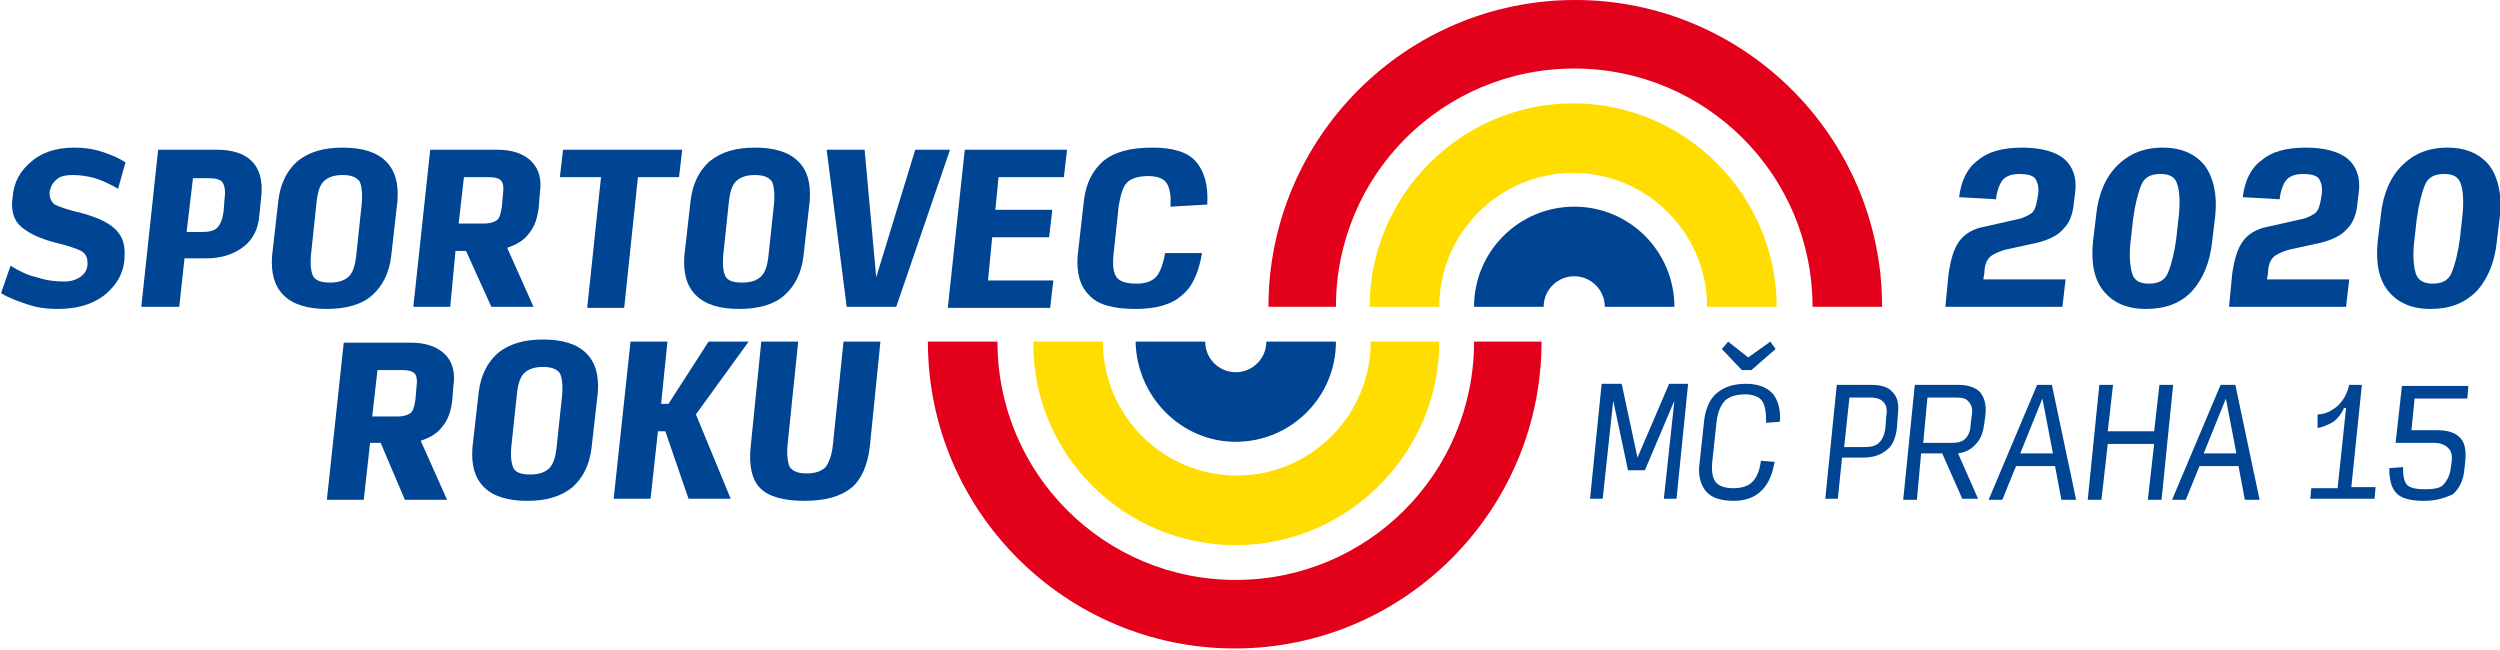
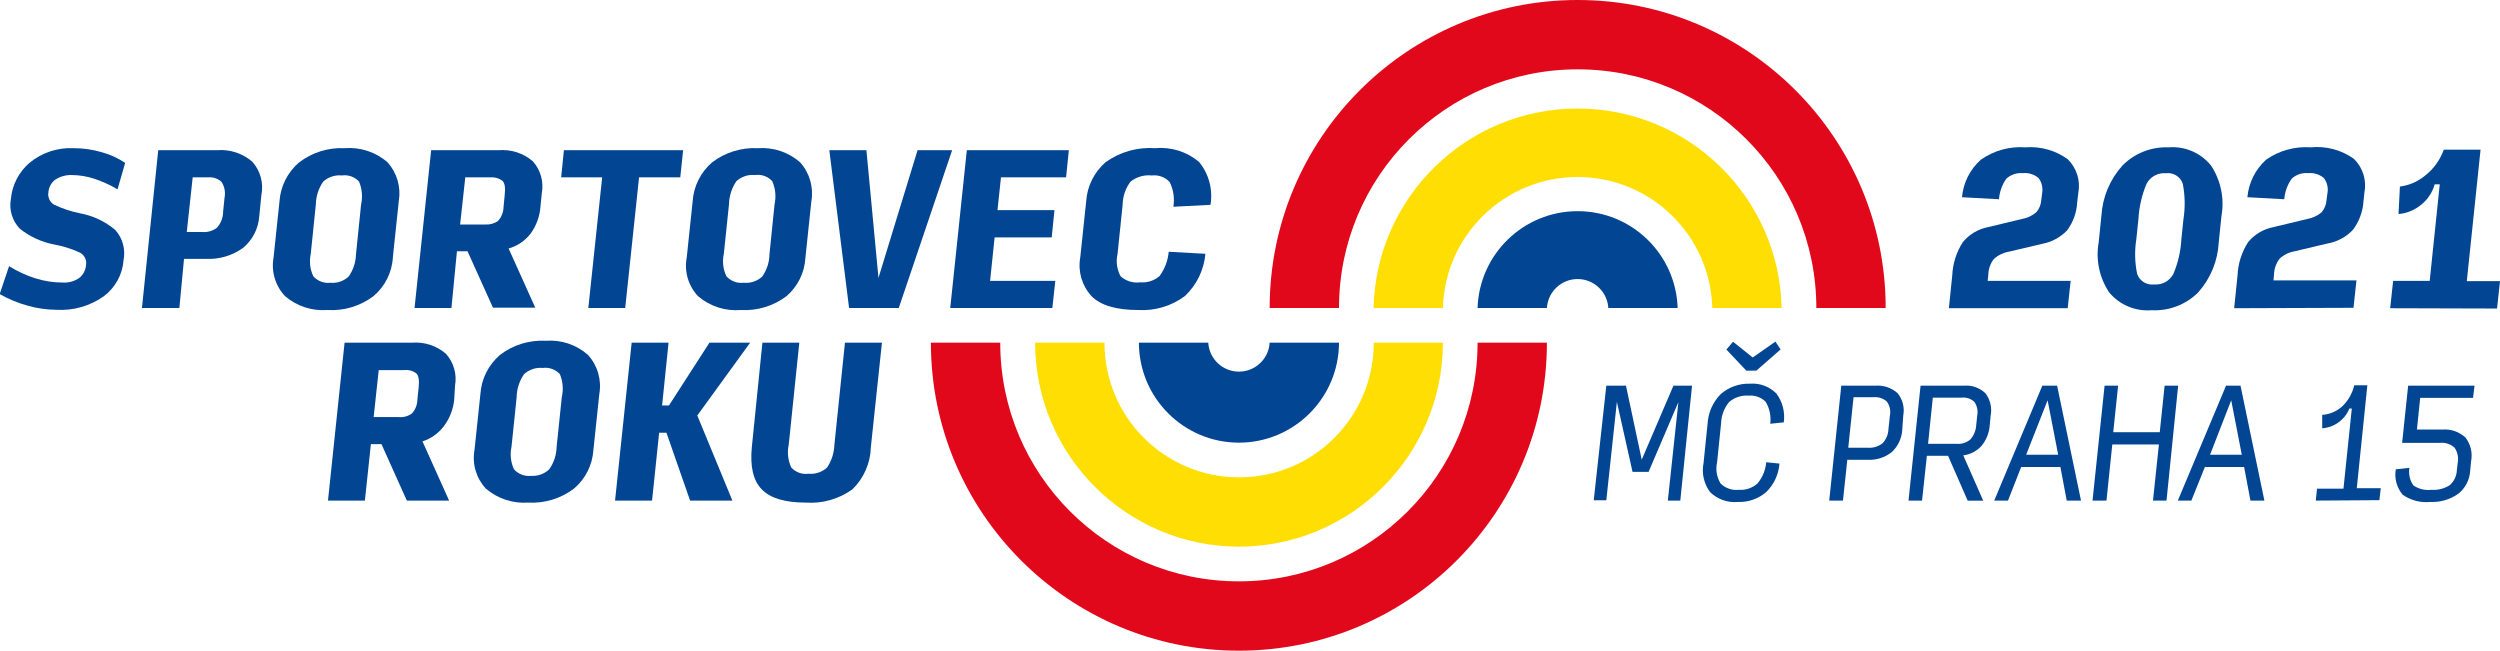
- <svg xmlns="http://www.w3.org/2000/svg" version="1.1" id="Vrstva_1" x="0px" y="0px" width="237.1px" height="61.6px" viewBox="0 0 237.1 61.6" style="enable-background:new 0 0 237.1 61.6;" xml:space="preserve">
-   <style type="text/css">
- 	.st0{fill:#004494;}
- 	.st1{fill:#E2001A;}
- 	.st2{fill:#FFDD00;}
- 	.st3{opacity:0.36;}
- 	.st4{fill:#1A171B;}
- 	.st5{fill:none;stroke:#004494;stroke-width:0.5;stroke-miterlimit:10;}
- 	.st6{fill:none;stroke:#004494;stroke-width:0.5;stroke-miterlimit:10;stroke-dasharray:4.938,4.938;}
- 	.st7{fill:none;stroke:#004494;stroke-width:0.5;stroke-miterlimit:10;stroke-dasharray:5.142,5.142;}
- 	.st8{fill:none;stroke:#004494;stroke-width:0.5;stroke-miterlimit:10;stroke-dasharray:4.921,4.921;}
- 	.st9{fill:none;stroke:#004494;stroke-width:0.5;stroke-miterlimit:10;stroke-dasharray:4.993,4.993;}
- </style>
-   <g>
-     <g>
-       <path class="st0" d="M5.4,29.3c-0.9,0-1.8-0.1-2.7-0.4c-0.9-0.3-1.8-0.6-2.6-1.1l0.9-2.6c0.8,0.5,1.6,0.9,2.5,1.1    c0.9,0.3,1.7,0.4,2.6,0.4c0.7,0,1.2-0.2,1.6-0.5c0.4-0.3,0.6-0.7,0.6-1.2c0-0.5-0.1-0.9-0.6-1.2c-0.4-0.2-1.2-0.5-2.5-0.8    c-1.5-0.4-2.5-0.9-3.2-1.5c-0.7-0.6-1-1.6-0.8-2.8c0.1-1.4,0.7-2.5,1.8-3.4C3.9,14.5,5.3,14,7,14c0.9,0,1.8,0.1,2.7,0.4    c0.9,0.3,1.6,0.6,2.2,1l-0.7,2.5c-0.7-0.4-1.5-0.8-2.2-1s-1.4-0.3-2.1-0.3c-0.6,0-1.2,0.1-1.5,0.4c-0.4,0.3-0.6,0.7-0.7,1.2    c0,0.5,0.1,0.9,0.5,1.2c0.4,0.2,1.2,0.5,2.5,0.8c1.5,0.4,2.6,0.9,3.3,1.6c0.7,0.7,0.9,1.6,0.8,2.8c-0.1,1.4-0.8,2.5-1.9,3.4    C8.7,28.9,7.3,29.3,5.4,29.3z" />
-       <path class="st0" d="M13.4,29.1L15,14.2h5.6c1.5,0,2.6,0.4,3.3,1.1c0.7,0.7,1,1.8,0.9,3.1l-0.2,2c-0.1,1.3-0.6,2.3-1.5,3    c-0.9,0.7-2.1,1.1-3.5,1.1h-2.1l-0.5,4.6H13.4z M17.7,22h1.5c0.6,0,1.1-0.1,1.4-0.4c0.3-0.3,0.5-0.8,0.6-1.5l0.1-1.3    c0.1-0.7,0-1.2-0.2-1.5c-0.2-0.3-0.7-0.4-1.3-0.4h-1.5L17.7,22z" />
-       <path class="st0" d="M31,29.3c-1.8,0-3.2-0.4-4.1-1.3c-0.9-0.9-1.2-2.1-1.1-3.7l0.6-5.3c0.2-1.6,0.8-2.8,1.8-3.7    c1.1-0.9,2.5-1.3,4.3-1.3c1.8,0,3.2,0.4,4.1,1.3c0.9,0.9,1.2,2.1,1.1,3.7l-0.6,5.3c-0.2,1.6-0.8,2.8-1.8,3.7    C34.3,28.9,32.8,29.3,31,29.3z M31.3,26.8c0.8,0,1.4-0.2,1.8-0.6s0.6-1.1,0.7-2.1l0.5-4.7c0.1-1.1,0-1.8-0.2-2.2    c-0.3-0.4-0.8-0.6-1.6-0.6s-1.4,0.2-1.8,0.6c-0.4,0.4-0.6,1.1-0.7,2.2l-0.5,4.7c-0.1,1,0,1.7,0.2,2.1S30.5,26.8,31.3,26.8z" />
-       <path class="st0" d="M42.7,29.1h-3.5l1.6-14.9h6.4c1.4,0,2.5,0.4,3.2,1.1c0.7,0.7,1,1.7,0.8,3l-0.1,1.3c-0.1,1-0.4,1.9-0.9,2.5    c-0.5,0.7-1.2,1.1-2.1,1.4l2.5,5.6h-4l-2.4-5.3h-1L42.7,29.1z M43.5,21.2h2.4c0.5,0,0.9-0.1,1.2-0.3c0.3-0.2,0.4-0.7,0.5-1.3    l0.1-1.2c0.1-0.7,0-1.1-0.2-1.3c-0.2-0.2-0.6-0.3-1.1-0.3H44L43.5,21.2z" />
-       <path class="st0" d="M55.7,29.1L57,16.8h-3.9l0.3-2.6h11.3l-0.3,2.6h-3.9l-1.3,12.4H55.7z" />
-       <path class="st0" d="M70.1,29.3c-1.8,0-3.2-0.4-4.1-1.3c-0.9-0.9-1.2-2.1-1.1-3.7l0.6-5.3c0.2-1.6,0.8-2.8,1.8-3.7    c1.1-0.9,2.5-1.3,4.3-1.3c1.8,0,3.2,0.4,4.1,1.3c0.9,0.9,1.2,2.1,1.1,3.7l-0.6,5.3c-0.2,1.6-0.8,2.8-1.8,3.7    C73.4,28.9,71.9,29.3,70.1,29.3z M70.4,26.8c0.8,0,1.4-0.2,1.8-0.6s0.6-1.1,0.7-2.1l0.5-4.7c0.1-1.1,0-1.8-0.2-2.2    c-0.3-0.4-0.8-0.6-1.6-0.6s-1.4,0.2-1.8,0.6c-0.4,0.4-0.6,1.1-0.7,2.2l-0.5,4.7c-0.1,1,0,1.7,0.2,2.1S69.5,26.8,70.4,26.8z" />
-       <path class="st0" d="M85,29.1h-4.7l-1.9-14.9H82l1.1,12.1l3.7-12.1h3.3L85,29.1z" />
-       <path class="st0" d="M89.9,29.1l1.6-14.9h9.7l-0.3,2.6h-6.2l-0.3,3.1h5.4l-0.3,2.6h-5.4l-0.4,4.1h6.2l-0.3,2.6H89.9z" />
-       <path class="st0" d="M107.7,29.3c-2.1,0-3.6-0.4-4.4-1.3c-0.9-0.9-1.2-2.1-1.1-3.7l0.6-5.3c0.2-1.6,0.8-2.8,1.8-3.7    c1.1-0.9,2.6-1.3,4.7-1.3c1.9,0,3.3,0.4,4.1,1.3c0.8,0.9,1.2,2.2,1.1,4.1l-3.5,0.2c0.1-1.1-0.1-1.9-0.4-2.3s-0.9-0.6-1.7-0.6    c-0.9,0-1.6,0.2-2,0.6c-0.4,0.4-0.6,1.1-0.8,2.2l-0.5,4.7c-0.1,1,0,1.7,0.3,2.1c0.3,0.4,0.9,0.6,1.9,0.6c0.8,0,1.4-0.2,1.8-0.6    c0.4-0.4,0.7-1.2,0.9-2.3L114,24c-0.3,1.8-0.9,3.2-1.9,4C111.1,28.9,109.6,29.3,107.7,29.3z" />
-     </g>
-     <g>
-       <path class="st0" d="M34.5,47.4H31l1.6-14.9H39c1.4,0,2.5,0.4,3.2,1.1c0.7,0.7,1,1.7,0.8,3l-0.1,1.3c-0.1,1-0.4,1.9-0.9,2.5    c-0.5,0.7-1.2,1.1-2.1,1.4l2.5,5.6h-4L36.1,42h-1L34.5,47.4z M35.3,39.5h2.4c0.5,0,0.9-0.1,1.2-0.3c0.3-0.2,0.4-0.7,0.5-1.3    l0.1-1.2c0.1-0.7,0-1.1-0.2-1.3c-0.2-0.2-0.6-0.3-1.1-0.3h-2.4L35.3,39.5z" />
-       <path class="st0" d="M50,47.5c-1.8,0-3.2-0.4-4.1-1.3c-0.9-0.9-1.2-2.1-1.1-3.7l0.6-5.3c0.2-1.6,0.8-2.8,1.8-3.7    c1.1-0.9,2.5-1.3,4.3-1.3c1.8,0,3.2,0.4,4.1,1.3c0.9,0.9,1.2,2.1,1.1,3.7l-0.6,5.3c-0.2,1.6-0.8,2.8-1.8,3.7    C53.2,47.1,51.8,47.5,50,47.5z M50.3,45c0.8,0,1.4-0.2,1.8-0.6s0.6-1.1,0.7-2.1l0.5-4.7c0.1-1.1,0-1.8-0.2-2.2    c-0.3-0.4-0.8-0.6-1.6-0.6s-1.4,0.2-1.8,0.6c-0.4,0.4-0.6,1.1-0.7,2.2l-0.5,4.7c-0.1,1,0,1.7,0.2,2.1S49.4,45,50.3,45z" />
-       <path class="st0" d="M62.4,40.9l-0.7,6.4h-3.5l1.6-14.9h3.5l-0.6,5.9h0.7l3.8-5.9h3.8L66,39.3l3.3,8h-4l-2.2-6.4H62.4z" />
-       <path class="st0" d="M76.3,47.5c-2,0-3.4-0.4-4.2-1.2c-0.8-0.8-1.1-2.2-0.9-4l1-9.9h3.5l-1,9.7c-0.1,1,0,1.8,0.2,2.2    c0.3,0.4,0.8,0.6,1.6,0.6s1.4-0.2,1.8-0.6c0.3-0.4,0.6-1.1,0.7-2.2l1-9.7h3.5l-1,9.9c-0.2,1.8-0.8,3.2-1.8,4S78.2,47.5,76.3,47.5z    " />
-     </g>
-     <g>
-       <path class="st0" d="M154.4,44.6L153,38l-1,9.3h-1.2l1.1-10.9h1.9l1.5,7l3-7h1.8l-1.1,10.9h-1.2l1-9.3l-2.8,6.6H154.4z" />
-       <path class="st0" d="M164.4,47.5c-1.2,0-2.1-0.3-2.6-0.9c-0.5-0.6-0.8-1.5-0.6-2.8l0.4-3.7c0.1-1.2,0.5-2.2,1.2-2.8    c0.7-0.6,1.6-0.9,2.8-0.9c1.1,0,1.9,0.3,2.5,0.9c0.5,0.6,0.8,1.5,0.7,2.7l-1.3,0.1c0-1-0.1-1.7-0.4-2.1s-0.9-0.6-1.6-0.6    c-0.8,0-1.5,0.2-1.9,0.6s-0.7,1.1-0.8,2l-0.4,3.7c-0.1,0.9,0,1.6,0.3,2c0.3,0.4,0.9,0.6,1.7,0.6c0.8,0,1.4-0.2,1.8-0.6    c0.4-0.4,0.7-1.1,0.8-2l1.3,0.1c-0.2,1.2-0.6,2.1-1.2,2.7C166.4,47.2,165.5,47.5,164.4,47.5z M165.2,35.1l-1.9-2l0.6-0.7l1.9,1.5    l2.1-1.5l0.5,0.7l-2.3,2H165.2z" />
-       <path class="st0" d="M173.1,47.4l1.1-10.9h3.2c1,0,1.7,0.2,2.1,0.7c0.5,0.5,0.6,1.2,0.5,2.1l-0.1,1.3c-0.1,0.9-0.4,1.7-1,2.1    c-0.6,0.5-1.3,0.7-2.3,0.7h-1.9l-0.4,3.9H173.1z M174.9,42.4h1.9c0.6,0,1.1-0.1,1.4-0.4c0.3-0.3,0.5-0.7,0.6-1.3l0.1-1.3    c0.1-0.6,0-1-0.3-1.3c-0.3-0.3-0.7-0.4-1.3-0.4h-1.9L174.9,42.4z" />
-       <path class="st0" d="M181.8,47.4h-1.3l1.1-10.9h4.1c0.9,0,1.6,0.2,2.1,0.7c0.4,0.5,0.6,1.2,0.5,2.1l-0.1,0.8    c-0.1,0.8-0.3,1.5-0.8,2c-0.4,0.5-1,0.8-1.7,0.9l1.9,4.3h-1.5l-1.9-4.3h-2L181.8,47.4z M182.4,42h2.7c0.6,0,1-0.1,1.3-0.4    c0.3-0.3,0.5-0.8,0.5-1.4l0.1-0.8c0.1-0.6,0-1-0.3-1.3c-0.2-0.3-0.6-0.4-1.2-0.4h-2.7L182.4,42z" />
-       <path class="st0" d="M195.5,47.4l-0.6-3.2h-3.7l-1.3,3.2h-1.3l4.6-10.9h1.4l2.3,10.9H195.5z M194.7,43l-1-5.2l-2.1,5.2H194.7z" />
-       <path class="st0" d="M198,47.4l1.1-10.9h1.3l-0.5,4.4h4.4l0.5-4.4h1.3l-1.1,10.9h-1.3l0.6-5.3h-4.4l-0.6,5.3H198z" />
-       <path class="st0" d="M212.9,47.4l-0.6-3.2h-3.7l-1.3,3.2H206l4.6-10.9h1.4l2.3,10.9H212.9z M212.1,43l-1-5.2l-2.1,5.2H212.1z" />
-       <path class="st0" d="M219.1,47.4l0.1-1.1h2.5l0.8-7.6h-0.2c-0.2,0.5-0.6,1-1,1.3c-0.5,0.3-1,0.5-1.5,0.6l0-1.3    c0.7,0,1.3-0.3,1.9-0.8c0.5-0.5,0.9-1.1,1.1-2h1.2l-1,9.7h2.3l-0.1,1.1H219.1z" />
-       <path class="st0" d="M229.9,47.5c-1.2,0-2.1-0.2-2.6-0.7c-0.5-0.5-0.7-1.3-0.7-2.4l1.3-0.1c0,0.8,0.1,1.4,0.4,1.7    c0.3,0.3,0.9,0.4,1.7,0.4c0.8,0,1.4-0.1,1.7-0.4s0.6-0.8,0.7-1.4l0.1-0.7c0.1-0.7,0-1.1-0.3-1.4c-0.3-0.3-0.7-0.5-1.4-0.5h-3.6    l0.6-5.4h6.3l-0.1,1.2h-5l-0.3,3h2.4c1,0,1.7,0.2,2.2,0.7c0.5,0.5,0.6,1.3,0.5,2.3l-0.1,0.9c-0.1,0.9-0.5,1.7-1.1,2.2    C231.9,47.2,231.1,47.5,229.9,47.5z" />
-     </g>
-     <g>
-       <g>
-         <path class="st1" d="M139.8,32.4c0,12.5-10.1,22.6-22.6,22.6S94.6,44.9,94.6,32.4h-6.6c0,16.1,13.1,29.1,29.1,29.1     c16.1,0,29.1-13.1,29.1-29.1H139.8z" />
-         <path class="st2" d="M117.2,51.7c10.6,0,19.3-8.7,19.3-19.3H130c0,7-5.7,12.7-12.7,12.7c-7,0-12.7-5.7-12.7-12.7h-6.6     C97.9,43.1,106.6,51.7,117.2,51.7z" />
-         <path class="st0" d="M117.2,41.9c5.2,0,9.5-4.2,9.5-9.5h-6.6c0,1.6-1.3,2.9-2.9,2.9c-1.6,0-2.9-1.3-2.9-2.9h-6.6     C107.8,37.6,112,41.9,117.2,41.9z" />
-       </g>
-       <g>
-         <path class="st1" d="M126.7,29.1c0-12.5,10.1-22.6,22.6-22.6c12.5,0,22.6,10.1,22.6,22.6c0,0,0,0,0,0h6.6c0,0,0,0,0,0     c0-16.1-13.1-29.1-29.1-29.1c-16.1,0-29.1,13.1-29.1,29.1c0,0,0,0,0,0L126.7,29.1C126.7,29.1,126.7,29.1,126.7,29.1z" />
-         <path class="st2" d="M136.5,29.1c0-7,5.7-12.7,12.7-12.7c7,0,12.7,5.7,12.7,12.7c0,0,0,0,0,0h6.6c0,0,0,0,0,0     c0-10.6-8.7-19.3-19.3-19.3c-10.6,0-19.3,8.7-19.3,19.3c0,0,0,0,0,0L136.5,29.1C136.5,29.1,136.5,29.1,136.5,29.1z" />
-         <path class="st0" d="M146.4,29.1c0-1.6,1.3-2.9,2.9-2.9c1.6,0,2.9,1.3,2.9,2.9c0,0,0,0,0,0h6.6c0,0,0,0,0,0     c0-5.2-4.2-9.5-9.5-9.5c-5.2,0-9.5,4.2-9.5,9.5c0,0,0,0,0,0L146.4,29.1C146.4,29.1,146.4,29.1,146.4,29.1z" />
-       </g>
-     </g>
-     <g>
-       <g>
-         <path class="st0" d="M184.5,29.1l0.3-3.1c0.2-1.4,0.5-2.4,1-3.1c0.5-0.7,1.3-1.2,2.4-1.4l3.1-0.7c0.6-0.1,1.1-0.4,1.4-0.6     c0.3-0.3,0.4-0.7,0.5-1.2l0.1-0.6c0.1-0.7-0.1-1.2-0.3-1.5c-0.3-0.3-0.8-0.4-1.5-0.4c-0.7,0-1.2,0.2-1.5,0.5     c-0.3,0.3-0.6,1-0.7,1.9l-3.5-0.2c0.2-1.6,0.8-2.8,1.8-3.5c0.9-0.8,2.3-1.2,4.2-1.2c1.8,0,3.2,0.4,4,1.1c0.8,0.7,1.2,1.8,1,3.2     l-0.1,0.8c-0.1,1.2-0.4,2-1,2.6c-0.5,0.6-1.3,1-2.4,1.3l-3.2,0.7c-0.6,0.2-1.1,0.4-1.4,0.7c-0.3,0.3-0.5,0.8-0.5,1.5l-0.1,0.6     h7.8l-0.3,2.6H184.5z" />
-         <path class="st0" d="M203.5,29.3c-1.8,0-3.1-0.6-4-1.7c-0.9-1.1-1.2-2.7-1-4.7l0.3-2.5c0.2-2,0.9-3.6,2-4.7     c1.1-1.1,2.5-1.7,4.3-1.7c1.8,0,3.1,0.6,4,1.7c0.8,1.1,1.2,2.7,1,4.7l-0.3,2.5c-0.2,2-0.9,3.6-1.9,4.7     C206.8,28.8,205.3,29.3,203.5,29.3z M203.8,26.9c0.9,0,1.5-0.3,1.8-1c0.3-0.7,0.6-1.8,0.8-3.3l0.2-1.8c0.2-1.6,0.1-2.7-0.1-3.3     c-0.2-0.7-0.7-1-1.6-1c-0.9,0-1.5,0.3-1.8,1c-0.3,0.7-0.6,1.8-0.8,3.3l-0.2,1.8c-0.2,1.5-0.1,2.6,0.1,3.3     C202.4,26.6,202.9,26.9,203.8,26.9z" />
-         <path class="st0" d="M211.4,29.1l0.3-3.1c0.2-1.4,0.5-2.4,1-3.1c0.5-0.7,1.3-1.2,2.4-1.4l3.1-0.7c0.6-0.1,1.1-0.4,1.4-0.6     c0.3-0.3,0.4-0.7,0.5-1.2l0.1-0.6c0.1-0.7-0.1-1.2-0.3-1.5c-0.3-0.3-0.8-0.4-1.5-0.4c-0.7,0-1.2,0.2-1.5,0.5     c-0.3,0.3-0.6,1-0.7,1.9l-3.5-0.2c0.2-1.6,0.8-2.8,1.8-3.5c0.9-0.8,2.3-1.2,4.2-1.2c1.8,0,3.2,0.4,4,1.1c0.8,0.7,1.2,1.8,1,3.2     l-0.1,0.8c-0.1,1.2-0.4,2-1,2.6c-0.5,0.6-1.3,1-2.4,1.3l-3.2,0.7c-0.6,0.2-1.1,0.4-1.4,0.7c-0.3,0.3-0.5,0.8-0.5,1.5l-0.1,0.6     h7.8l-0.3,2.6H211.4z" />
-         <path class="st0" d="M230.5,29.3c-1.8,0-3.1-0.6-4-1.7c-0.9-1.1-1.2-2.7-1-4.7l0.3-2.5c0.2-2,0.9-3.6,2-4.7     c1.1-1.1,2.5-1.7,4.3-1.7c1.8,0,3.1,0.6,4,1.7c0.8,1.1,1.2,2.7,1,4.7l-0.3,2.5c-0.2,2-0.9,3.6-1.9,4.7     C233.7,28.8,232.3,29.3,230.5,29.3z M230.7,26.9c0.9,0,1.5-0.3,1.8-1c0.3-0.7,0.6-1.8,0.8-3.3l0.2-1.8c0.2-1.6,0.1-2.7-0.1-3.3     c-0.2-0.7-0.7-1-1.6-1c-0.9,0-1.5,0.3-1.8,1c-0.3,0.7-0.6,1.8-0.8,3.3l-0.2,1.8c-0.2,1.5-0.1,2.6,0.1,3.3     C229.3,26.6,229.9,26.9,230.7,26.9z" />
-       </g>
-     </g>
-   </g>
+ <svg xmlns="http://www.w3.org/2000/svg" id="Vrstva_1" data-name="Vrstva 1" viewBox="0 0 236.52 61.56">
+   <defs>
+     <style>.cls-1{fill:#024593;}.cls-2{fill:#e1081c;}.cls-3{fill:#ffde04;}</style>
+   </defs>
+   <path class="cls-1" d="M30.38,46.29a10.11,10.11,0,0,1-2.73-.39A11.44,11.44,0,0,1,25,44.8l.89-2.64a10.69,10.69,0,0,0,2.48,1.15,8.55,8.55,0,0,0,2.6.4,2.44,2.44,0,0,0,1.58-.45,1.73,1.73,0,0,0,.62-1.21,1.11,1.11,0,0,0-.56-1.16,9.93,9.93,0,0,0-2.46-.78,7.42,7.42,0,0,1-3.24-1.49,3.21,3.21,0,0,1-.85-2.82,5.11,5.11,0,0,1,1.78-3.43A6.09,6.09,0,0,1,32,31a9.36,9.36,0,0,1,2.69.39,7.48,7.48,0,0,1,2.18,1l-.72,2.5a11.43,11.43,0,0,0-2.2-1,7,7,0,0,0-2.1-.35,2.73,2.73,0,0,0-1.55.41,1.62,1.62,0,0,0-.69,1.22,1.14,1.14,0,0,0,.51,1.16,10.46,10.46,0,0,0,2.53.84,7.13,7.13,0,0,1,3.3,1.58,3.32,3.32,0,0,1,.77,2.84A4.69,4.69,0,0,1,34.86,45,7,7,0,0,1,30.38,46.29Z" transform="translate(-25.03 -16.98)" />
+   <path class="cls-1" d="M38.46,46.12,40,31.19h5.56a4.54,4.54,0,0,1,3.34,1.09,3.64,3.64,0,0,1,.86,3.14l-.2,2a4.26,4.26,0,0,1-1.52,3,5.53,5.53,0,0,1-3.54,1.05H42.44L42,46.12Zm4.24-7.19h1.47a2,2,0,0,0,1.39-.41A2.28,2.28,0,0,0,46.14,37l.13-1.29A2.06,2.06,0,0,0,46,34.2a1.63,1.63,0,0,0-1.29-.44H43.26Z" transform="translate(-25.03 -16.98)" />
+   <path class="cls-1" d="M56,46.31A5.51,5.51,0,0,1,52,45a4.23,4.23,0,0,1-1.09-3.65l.56-5.3a5.33,5.33,0,0,1,1.85-3.7A6.57,6.57,0,0,1,57.64,31a5.49,5.49,0,0,1,4.06,1.34A4.41,4.41,0,0,1,62.76,36l-.56,5.3A5.16,5.16,0,0,1,60.36,45,6.56,6.56,0,0,1,56,46.31Zm.26-2.58a2.24,2.24,0,0,0,1.75-.58,3.85,3.85,0,0,0,.7-2.11l.48-4.7A3.61,3.61,0,0,0,59,34.16a1.85,1.85,0,0,0-1.63-.58,2.27,2.27,0,0,0-1.76.58,3.93,3.93,0,0,0-.7,2.18L54.43,41a3.27,3.27,0,0,0,.24,2.11A1.85,1.85,0,0,0,56.3,43.73Z" transform="translate(-25.03 -16.98)" />
+   <path class="cls-1" d="M67.74,46.12H64.25l1.57-14.93h6.4a4.39,4.39,0,0,1,3.22,1.05,3.54,3.54,0,0,1,.85,3l-.13,1.31a4.93,4.93,0,0,1-.93,2.53,4,4,0,0,1-2.08,1.41l2.52,5.6h-4l-2.41-5.34h-1Zm.82-7.9h2.37a1.87,1.87,0,0,0,1.22-.34,2,2,0,0,0,.52-1.32l.11-1.15c.08-.68,0-1.12-.22-1.33a1.67,1.67,0,0,0-1.14-.32H69.05Z" transform="translate(-25.03 -16.98)" />
+   <path class="cls-1" d="M80.69,46.12,82,33.76H78.12l.26-2.57H89.66l-.27,2.57h-3.9L84.18,46.12Z" transform="translate(-25.03 -16.98)" />
+   <path class="cls-1" d="M95.12,46.31A5.51,5.51,0,0,1,91.07,45,4.19,4.19,0,0,1,90,41.34l.56-5.3a5.32,5.32,0,0,1,1.84-3.7A6.58,6.58,0,0,1,96.73,31a5.45,5.45,0,0,1,4,1.34,4.41,4.41,0,0,1,1.06,3.7l-.56,5.3A5.16,5.16,0,0,1,99.44,45,6.56,6.56,0,0,1,95.12,46.31Zm.26-2.58a2.27,2.27,0,0,0,1.76-.58A3.78,3.78,0,0,0,97.83,41l.48-4.7a3.53,3.53,0,0,0-.22-2.18,1.84,1.84,0,0,0-1.63-.58,2.27,2.27,0,0,0-1.76.58,4,4,0,0,0-.7,2.18L93.51,41a3.27,3.27,0,0,0,.24,2.11A1.87,1.87,0,0,0,95.38,43.73Z" transform="translate(-25.03 -16.98)" />
+   <path class="cls-1" d="M110.06,46.12h-4.7l-1.87-14.93H107l1.14,12.08,3.7-12.08h3.27Z" transform="translate(-25.03 -16.98)" />
+   <path class="cls-1" d="M114.93,46.12l1.57-14.93h9.65l-.26,2.57h-6.16l-.33,3.1h5.39l-.26,2.58h-5.4l-.43,4.11h6.17l-.28,2.57Z" transform="translate(-25.03 -16.98)" />
+   <path class="cls-1" d="M132.72,46.31c-2.09,0-3.57-.44-4.43-1.32a4.28,4.28,0,0,1-1.06-3.65l.56-5.3a5.38,5.38,0,0,1,1.82-3.7A7.16,7.16,0,0,1,134.33,31a5.6,5.6,0,0,1,4.14,1.3,5.06,5.06,0,0,1,1.08,4.06l-3.51.18a3.87,3.87,0,0,0-.35-2.34,2,2,0,0,0-1.7-.62,2.77,2.77,0,0,0-2,.58,3.72,3.72,0,0,0-.75,2.2L130.76,41a3,3,0,0,0,.29,2.12,2.32,2.32,0,0,0,1.86.57,2.46,2.46,0,0,0,1.83-.6,4.59,4.59,0,0,0,.86-2.29l3.47.19a6.23,6.23,0,0,1-1.94,4A6.72,6.72,0,0,1,132.72,46.31Z" transform="translate(-25.03 -16.98)" />
+   <path class="cls-1" d="M59.55,64.34H56.06L57.63,49.4H64a4.38,4.38,0,0,1,3.23,1.06,3.57,3.57,0,0,1,.85,3L68,54.8A5,5,0,0,1,67,57.33,4.14,4.14,0,0,1,65,58.74l2.52,5.6h-4L61.12,59h-1Zm.83-7.9h2.37A1.84,1.84,0,0,0,64,56.1a2,2,0,0,0,.52-1.32l.12-1.16c.07-.67,0-1.11-.23-1.32A1.59,1.59,0,0,0,63.23,52H60.86Z" transform="translate(-25.03 -16.98)" />
+   <path class="cls-1" d="M75,64.53A5.56,5.56,0,0,1,71,63.21a4.26,4.26,0,0,1-1.08-3.65l.56-5.3a5.33,5.33,0,0,1,1.85-3.7,6.52,6.52,0,0,1,4.33-1.34,5.41,5.41,0,0,1,4,1.34,4.38,4.38,0,0,1,1.07,3.7l-.56,5.3a5.22,5.22,0,0,1-1.84,3.65A6.59,6.59,0,0,1,75,64.53ZM75.28,62A2.25,2.25,0,0,0,77,61.37a3.84,3.84,0,0,0,.69-2.11l.49-4.7A3.59,3.59,0,0,0,78,52.38a1.87,1.87,0,0,0-1.63-.59,2.28,2.28,0,0,0-1.76.59,3.9,3.9,0,0,0-.7,2.18l-.49,4.7a3.38,3.38,0,0,0,.23,2.11A1.89,1.89,0,0,0,75.28,62Z" transform="translate(-25.03 -16.98)" />
+   <path class="cls-1" d="M87.39,57.92l-.67,6.42h-3.5L84.79,49.4h3.49l-.61,5.94h.65l3.83-5.94H96L91,56.29l3.32,8.05h-4l-2.24-6.42Z" transform="translate(-25.03 -16.98)" />
+   <path class="cls-1" d="M101.28,64.53c-2,0-3.37-.42-4.18-1.25s-1.12-2.16-.94-4l1-9.88h3.49l-1,9.66a3.41,3.41,0,0,0,.24,2.15,1.86,1.86,0,0,0,1.63.59,2.28,2.28,0,0,0,1.76-.59,4.11,4.11,0,0,0,.69-2.15l1-9.66h3.5l-1.05,9.88a5.76,5.76,0,0,1-1.75,4A6.75,6.75,0,0,1,101.28,64.53Z" transform="translate(-25.03 -16.98)" />
+   <path class="cls-1" d="M179.48,61.62,178,55l-1,9.31h-1.19L177,53.47h1.86l1.49,7,3-7h1.76L184,64.34h-1.18l1-9.32-2.82,6.6Z" transform="translate(-25.03 -16.98)" />
+   <path class="cls-1" d="M189.42,64.47a3.31,3.31,0,0,1-2.6-.93,3.48,3.48,0,0,1-.62-2.76l.38-3.7a4.33,4.33,0,0,1,1.23-2.8,4,4,0,0,1,2.8-1,3.16,3.16,0,0,1,2.47.92,3.69,3.69,0,0,1,.71,2.74l-1.28.13a3.3,3.3,0,0,0-.42-2.06,2,2,0,0,0-1.62-.6,2.53,2.53,0,0,0-1.86.61,3.35,3.35,0,0,0-.75,2l-.38,3.7a2.7,2.7,0,0,0,.33,2,2.12,2.12,0,0,0,1.74.6,2.35,2.35,0,0,0,1.76-.61,3.62,3.62,0,0,0,.82-2l1.25.13a4.18,4.18,0,0,1-1.25,2.69A3.88,3.88,0,0,1,189.42,64.47Zm.83-12.42-1.89-2,.63-.74,1.86,1.49L193,49.3l.49.74-2.29,2Z" transform="translate(-25.03 -16.98)" />
+   <path class="cls-1" d="M198.09,64.34l1.14-10.87h3.2a2.83,2.83,0,0,1,2.13.71,2.59,2.59,0,0,1,.53,2.13L205,57.63a3.14,3.14,0,0,1-1,2.13,3.41,3.41,0,0,1-2.3.72h-1.9l-.41,3.86Zm1.8-5h1.86a2,2,0,0,0,1.38-.42,2,2,0,0,0,.56-1.33l.14-1.29a1.69,1.69,0,0,0-.29-1.33,1.66,1.66,0,0,0-1.29-.41h-1.86Z" transform="translate(-25.03 -16.98)" />
+   <path class="cls-1" d="M206.87,64.34h-1.28l1.14-10.87h4.09a2.6,2.6,0,0,1,2.05.72,2.66,2.66,0,0,1,.49,2.13l-.08.83a3.46,3.46,0,0,1-.77,2,2.78,2.78,0,0,1-1.74.91l1.89,4.29h-1.47l-1.86-4.25h-2Zm.57-5.37h2.73a1.75,1.75,0,0,0,1.29-.43,2.29,2.29,0,0,0,.54-1.39l.09-.84a1.73,1.73,0,0,0-.26-1.3,1.51,1.51,0,0,0-1.21-.41h-2.73Z" transform="translate(-25.03 -16.98)" />
+   <path class="cls-1" d="M220.56,64.34l-.6-3.18h-3.71L215,64.34H213.7l4.55-10.87h1.4l2.26,10.87ZM219.75,60l-1-5.15L216.72,60Z" transform="translate(-25.03 -16.98)" />
+   <path class="cls-1" d="M223,64.34l1.14-10.87h1.28l-.46,4.4h4.4l.46-4.4h1.28L230,64.34h-1.28l.56-5.31h-4.41l-.55,5.31Z" transform="translate(-25.03 -16.98)" />
+   <path class="cls-1" d="M237.94,64.34l-.6-3.18h-3.71l-1.28,3.18h-1.28l4.56-10.87H237l2.26,10.87ZM237.12,60l-1-5.15-2,5.15Z" transform="translate(-25.03 -16.98)" />
+   <path class="cls-1" d="M244.12,64.34l.12-1.13h2.5l.79-7.58h-.23a3,3,0,0,1-2.57,1.87l0-1.27a3.15,3.15,0,0,0,1.89-.8,4,4,0,0,0,1.14-2H249l-1,9.74h2.27l-.13,1.13Z" transform="translate(-25.03 -16.98)" />
+   <path class="cls-1" d="M254.94,64.47a3.84,3.84,0,0,1-2.6-.69,2.94,2.94,0,0,1-.65-2.4l1.29-.14a2.27,2.27,0,0,0,.37,1.66,2.5,2.5,0,0,0,1.72.42,2.79,2.79,0,0,0,1.74-.45,2,2,0,0,0,.66-1.43l.08-.67a1.91,1.91,0,0,0-.3-1.44,1.79,1.79,0,0,0-1.4-.45h-3.56l.57-5.41h6.28L259,54.62h-5l-.31,3h2.39a2.89,2.89,0,0,1,2.2.75,2.8,2.8,0,0,1,.53,2.28l-.08.87a3,3,0,0,1-1.12,2.17A4.29,4.29,0,0,1,254.94,64.47Z" transform="translate(-25.03 -16.98)" />
+   <path class="cls-2" d="M164.82,49.4a22.58,22.58,0,1,1-45.16,0H113.1a29.14,29.14,0,1,0,58.28,0Z" transform="translate(-25.03 -16.98)" />
+   <path class="cls-3" d="M142.24,68.7a19.32,19.32,0,0,0,19.3-19.3H155a12.74,12.74,0,1,1-25.48,0h-6.56A19.32,19.32,0,0,0,142.24,68.7Z" transform="translate(-25.03 -16.98)" />
+   <path class="cls-1" d="M142.24,58.86a9.48,9.48,0,0,0,9.47-9.46h-6.56a2.91,2.91,0,0,1-5.81,0h-6.56A9.47,9.47,0,0,0,142.24,58.86Z" transform="translate(-25.03 -16.98)" />
+   <path class="cls-2" d="M151.71,46.12a22.58,22.58,0,0,1,45.16,0h6.56a29.14,29.14,0,0,0-58.28,0h6.56Z" transform="translate(-25.03 -16.98)" />
+   <path class="cls-3" d="M161.54,46.12a12.75,12.75,0,0,1,25.49,0h6.56a19.31,19.31,0,0,0-38.61,0h6.56Z" transform="translate(-25.03 -16.98)" />
+   <path class="cls-1" d="M171.38,46.12a2.91,2.91,0,0,1,5.81,0h6.56a9.47,9.47,0,0,0-18.93,0h6.56Z" transform="translate(-25.03 -16.98)" />
+   <path class="cls-1" d="M209.41,46.14l.32-3.12a6.27,6.27,0,0,1,1-3.13,4.09,4.09,0,0,1,2.42-1.43l3.16-.76a2.83,2.83,0,0,0,1.36-.63,1.9,1.9,0,0,0,.48-1.17l.08-.62a1.84,1.84,0,0,0-.34-1.46,2,2,0,0,0-1.49-.46,2.05,2.05,0,0,0-1.55.52,3.85,3.85,0,0,0-.7,1.95l-3.5-.19a5.4,5.4,0,0,1,1.78-3.55,6.5,6.5,0,0,1,4.22-1.17,6,6,0,0,1,4,1.12,3.54,3.54,0,0,1,1,3.22l-.1.85a4.87,4.87,0,0,1-.95,2.66,4.36,4.36,0,0,1-2.37,1.28l-3.18.75a2.78,2.78,0,0,0-1.4.7,2.53,2.53,0,0,0-.51,1.48l-.06.57h7.85l-.28,2.59Z" transform="translate(-25.03 -16.98)" />
+   <path class="cls-1" d="M228.58,46.33a4.71,4.71,0,0,1-4-1.68,6.48,6.48,0,0,1-1-4.73l.26-2.52a7.79,7.79,0,0,1,2-4.77,5.81,5.81,0,0,1,4.36-1.71,4.66,4.66,0,0,1,4,1.71,6.55,6.55,0,0,1,1,4.77l-.26,2.52a7.7,7.7,0,0,1-1.95,4.73A5.82,5.82,0,0,1,228.58,46.33Zm.26-2.44a1.86,1.86,0,0,0,1.81-1,9.76,9.76,0,0,0,.76-3.32l.19-1.84a9.72,9.72,0,0,0-.06-3.36,1.48,1.48,0,0,0-1.61-1,1.88,1.88,0,0,0-1.82,1,10.12,10.12,0,0,0-.77,3.36l-.19,1.84a9.15,9.15,0,0,0,.07,3.32A1.5,1.5,0,0,0,228.84,43.89Z" transform="translate(-25.03 -16.98)" />
+   <path class="cls-1" d="M236.4,46.14l.32-3.12a6.27,6.27,0,0,1,1-3.13,4.11,4.11,0,0,1,2.43-1.43l3.15-.76a2.87,2.87,0,0,0,1.37-.63,2,2,0,0,0,.47-1.17l.08-.62a1.8,1.8,0,0,0-.34-1.46,2,2,0,0,0-1.48-.46,2,2,0,0,0-1.55.52,3.84,3.84,0,0,0-.71,1.95l-3.49-.19a5.44,5.44,0,0,1,1.77-3.55,6.53,6.53,0,0,1,4.22-1.17A6,6,0,0,1,247.72,32a3.52,3.52,0,0,1,1,3.22l-.09.85a5,5,0,0,1-1,2.66,4.29,4.29,0,0,1-2.37,1.28l-3.17.75a2.74,2.74,0,0,0-1.4.7,2.6,2.6,0,0,0-.52,1.48l-.05.57h7.85l-.28,2.59Z" transform="translate(-25.03 -16.98)" />
+   <path class="cls-1" d="M251.16,46.14l.28-2.59h3.46l.95-9.13h-.48a3.75,3.75,0,0,1-1.37,2,3.83,3.83,0,0,1-2.05.81l.13-2.6a4.63,4.63,0,0,0,2.4-1.05,5.41,5.41,0,0,0,1.75-2.44h3.48l-1.3,12.44h3.14l-.28,2.59Z" transform="translate(-25.03 -16.98)" />
</svg>
